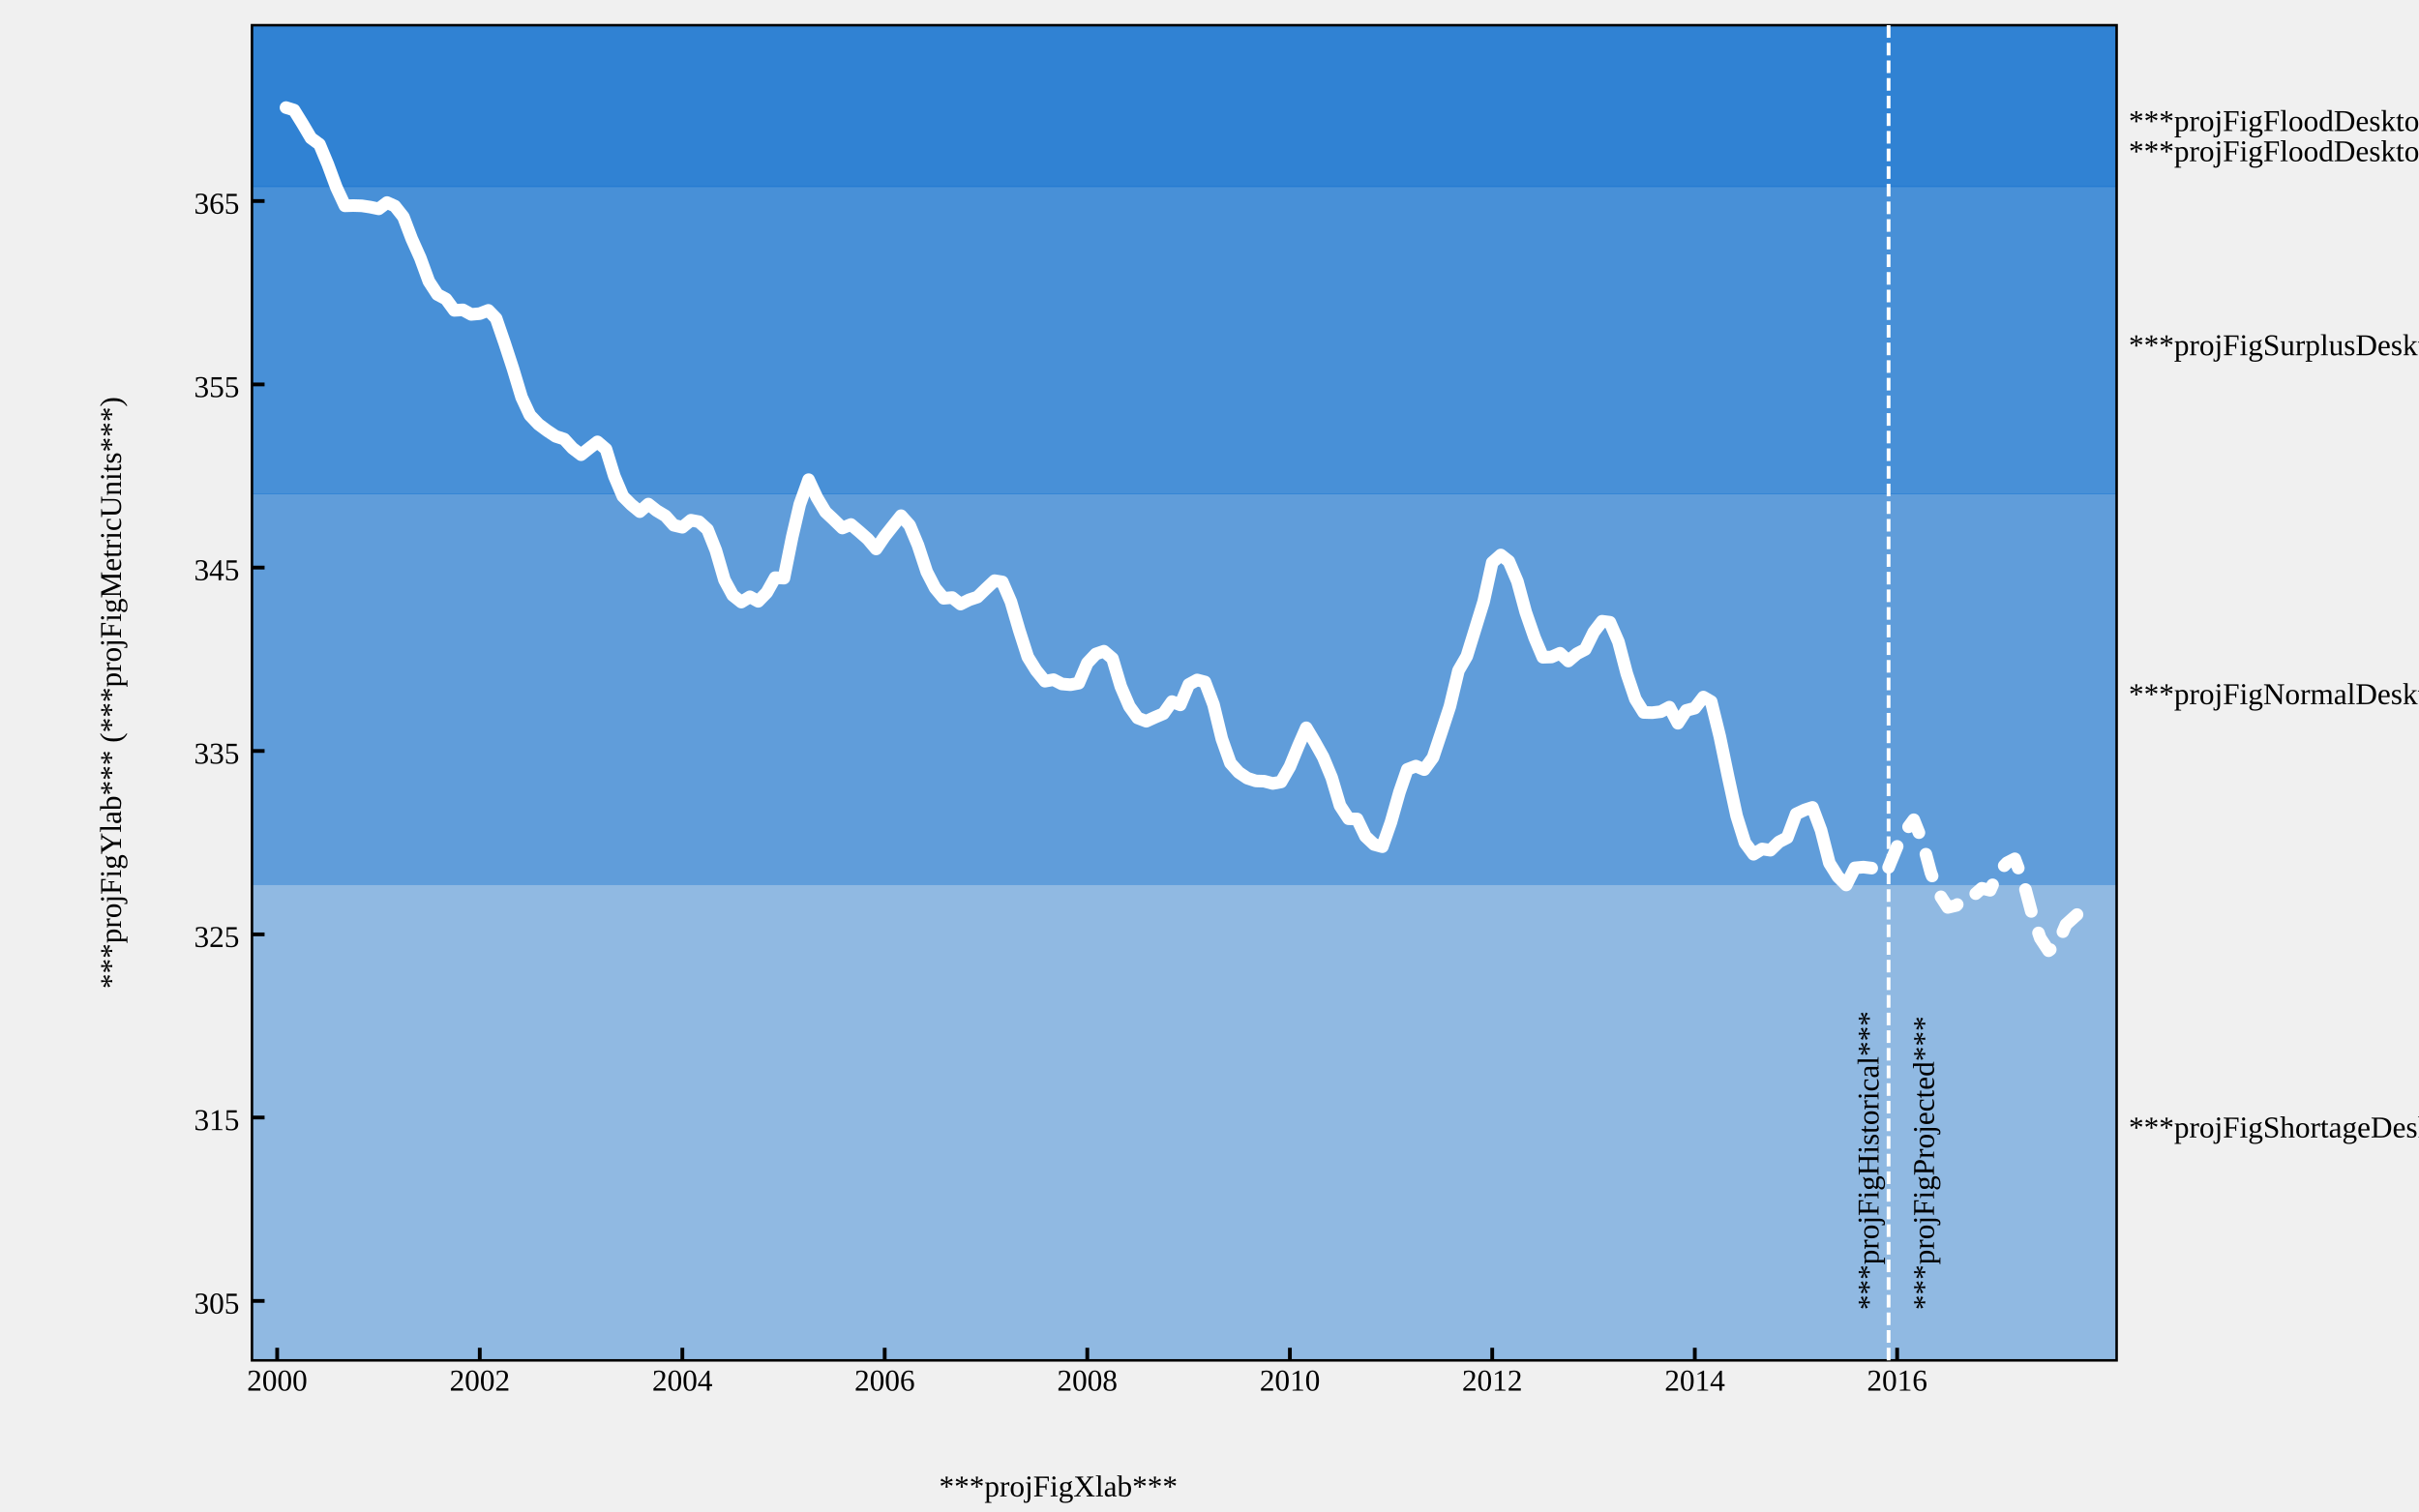
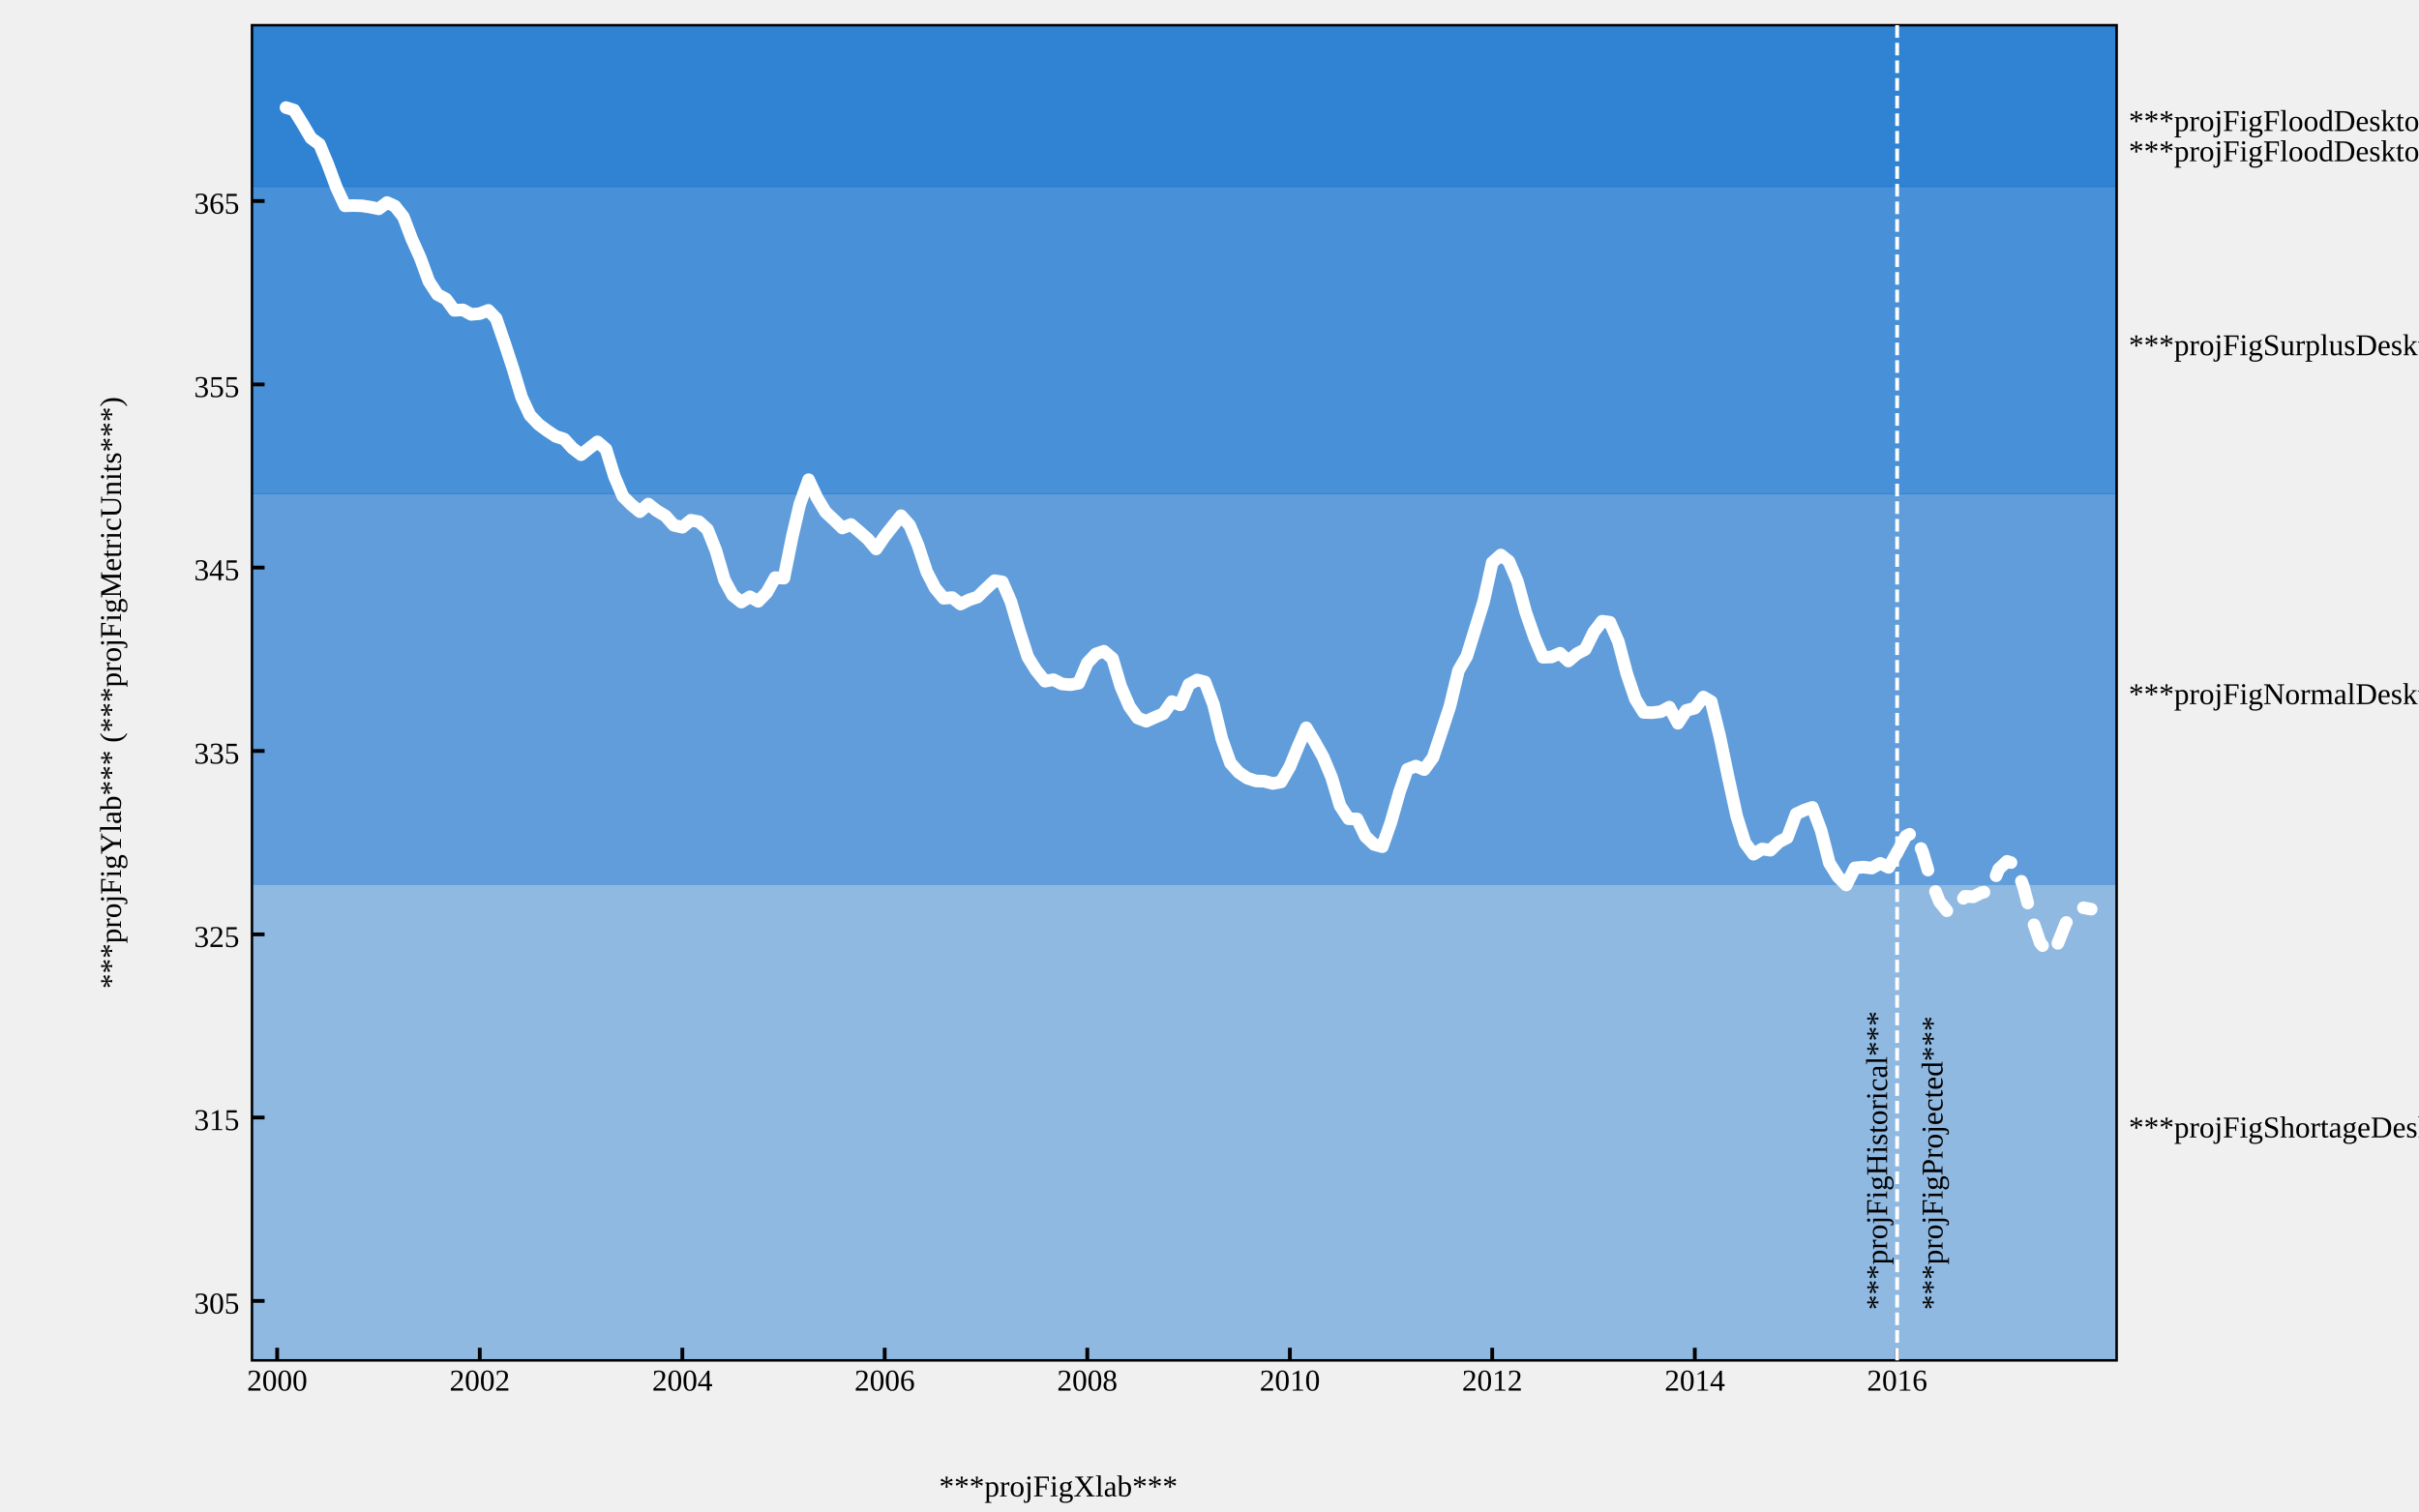
<svg xmlns="http://www.w3.org/2000/svg" version="1.1" preserveAspectRatio="xMinYMin meet" viewBox="0 0 960 600" id="mead-elev-projected-svg">
  <rect id="flood" x="100" y="10" width="740" height="64.2" fill="#0066CC" opacity="0.8" class="level-fill" />
  <rect id="surplus" x="100" y="74" width="740" height="122.2" fill="#0066CC" opacity="0.7" class="level-fill" />
  <rect id="normal" x="100" y="196" width="740" height="155.2" fill="#0066CC" opacity="0.6" class="level-fill" />
  <rect id="shortage" x="100" y="351" width="740" height="189.2" fill="#0066CC" opacity="0.4" class="level-fill" />
  <g class="hidden" id="condition-markers">
    <text x="840" y="52" dx="0.4em" class="small-text">***projFigFloodDesktop1***</text>
    <text x="840" y="52" dy="1.0em" dx="0.4em" class="small-text">***projFigFloodDesktop2***</text>
    <text x="840" y="135" dy="0.5em" dx="0.4em" class="small-text">***projFigSurplusDesktop***</text>
    <text x="840" y="273.5" dy="0.5em" dx="0.4em" class="small-text">***projFigNormalDesktop***</text>
    <text x="840" y="445.5" dy="0.5em" dx="0.4em" class="small-text">***projFigShortageDesktop***</text>
  </g>
  <g id="axes" class="label">
    <rect id="axis.box" x="100.0" y="10.0" width="740.0" height="530.0" style="fill:none;stroke:black" />
    <text transform="translate(60.0,275.0)rotate(270)" text-anchor="middle" id="y-label" dy="-1em">***projFigYlab*** (***projFigMetricUnits***)</text>
    <text transform="translate(420.0,600.0)rotate(0)" text-anchor="middle" id="x-label" dy="-0.5em">***projFigXlab***</text>
    <line x1="110.0" y1="540.0" x2="110.0" y2="535.0" style="stroke:black;stroke-width:1.5" />
    <text transform="translate(110.0,540.0)rotate(0)" text-anchor="middle" dy="1.0em">2000</text>
    <line x1="190.4" y1="540.0" x2="190.4" y2="535.0" style="stroke:black;stroke-width:1.5" />
    <text transform="translate(190.4,540.0)rotate(0)" text-anchor="middle" dy="1.0em">2002</text>
    <line x1="270.8" y1="540.0" x2="270.8" y2="535.0" style="stroke:black;stroke-width:1.5" />
    <text transform="translate(270.8,540.0)rotate(0)" text-anchor="middle" dy="1.0em">2004</text>
    <line x1="351.1" y1="540.0" x2="351.1" y2="535.0" style="stroke:black;stroke-width:1.5" />
    <text transform="translate(351.1,540.0)rotate(0)" text-anchor="middle" dy="1.0em">2006</text>
    <line x1="431.5" y1="540.0" x2="431.5" y2="535.0" style="stroke:black;stroke-width:1.5" />
    <text transform="translate(431.5,540.0)rotate(0)" text-anchor="middle" dy="1.0em">2008</text>
    <line x1="511.9" y1="540.0" x2="511.9" y2="535.0" style="stroke:black;stroke-width:1.5" />
    <text transform="translate(511.9,540.0)rotate(0)" text-anchor="middle" dy="1.0em">2010</text>
    <line x1="592.2" y1="540.0" x2="592.2" y2="535.0" style="stroke:black;stroke-width:1.5" />
    <text transform="translate(592.2,540.0)rotate(0)" text-anchor="middle" dy="1.0em">2012</text>
    <line x1="672.6" y1="540.0" x2="672.6" y2="535.0" style="stroke:black;stroke-width:1.5" />
    <text transform="translate(672.6,540.0)rotate(0)" text-anchor="middle" dy="1.0em">2014</text>
    <line x1="752.9" y1="540.0" x2="752.9" y2="535.0" style="stroke:black;stroke-width:1.5" />
    <text transform="translate(752.9,540.0)rotate(0)" text-anchor="middle" dy="1.0em">2016</text>
    <line x1="100.0" y1="516.4" x2="105.0" y2="516.4" style="stroke:black;stroke-width:1.5" />
    <text transform="translate(95.0,521.4)rotate(0)" text-anchor="end">305</text>
    <line x1="100.0" y1="443.6" x2="105.0" y2="443.6" style="stroke:black;stroke-width:1.5" />
    <text transform="translate(95.0,448.6)rotate(0)" text-anchor="end">315</text>
    <line x1="100.0" y1="370.9" x2="105.0" y2="370.9" style="stroke:black;stroke-width:1.5" />
    <text transform="translate(95.0,375.9)rotate(0)" text-anchor="end">325</text>
    <line x1="100.0" y1="298.1" x2="105.0" y2="298.1" style="stroke:black;stroke-width:1.5" />
    <text transform="translate(95.0,303.1)rotate(0)" text-anchor="end">335</text>
    <line x1="100.0" y1="225.3" x2="105.0" y2="225.3" style="stroke:black;stroke-width:1.5" />
    <text transform="translate(95.0,230.3)rotate(0)" text-anchor="end">345</text>
    <line x1="100.0" y1="152.6" x2="105.0" y2="152.6" style="stroke:black;stroke-width:1.5" />
    <text transform="translate(95.0,157.6)rotate(0)" text-anchor="end">355</text>
    <line x1="100.0" y1="79.8" x2="105.0" y2="79.8" style="stroke:black;stroke-width:1.5" />
    <text transform="translate(95.0,84.8)rotate(0)" text-anchor="end">365</text>
    <g id="legend" class="label" alignment-baseline="central">
      <line id="legend-line" x1="115" x2="130" y1="505" y2="505" fill="none" style="stroke:#FFFFFF;stroke-width:5;stroke-linejoin:round;stroke-linecap:round" visibility="hidden" />
      <text id="date_text" x="130" y="505" dy="-0.6em" dx="0.4em" class="legend"> </text>
      <text id="elev_text" x="130" y="505" dy="0.4em" dx="0.4em" fill="#000000" class="legend"> </text>
      <text id="model_text" x="130" y="505" dy="1.6em" dx="0.4em" fill="#000000" class="legend"> </text>
    </g>
-     <path d="M749.5,10.0 L749.5,540.0 " fill="none" style="stroke:#FFFFFF;stroke-width:1.5;stroke-dasharray:5,2" />
-     <text id="Historical-marker" class="hidden" text-anchor="begin" transform="rotate(-90,745.5,520.0),translate(745.5,520.0)">***projFigHistorical***</text>
-     <text id="Projected-marker" class="hidden" text-anchor="begin" transform="rotate(-90,767.5,520.0),translate(767.5,520.0)">***projFigProjected***</text>
-     <path d="M113.5,42.7 L116.7,43.7 L120.1,49.2 L123.4,54.8 L126.8,57.3 L130.1,65.2 L133.5,74.4 L136.9,81.7 L140.2,81.6 L143.6,81.7 L146.9,82.2 L150.3,82.9 L153.6,80.4 L156.7,81.8 L160.1,86.1 L163.4,94.8 L166.8,102.4 L170.2,111.7 L173.6,116.9 L177.0,118.7 L180.3,123.2 L183.7,123.0 L187.0,124.8 L190.4,124.5 L193.8,123.2 L196.9,126.4 L200.3,136.3 L203.6,146.4 L207.0,157.7 L210.3,164.8 L213.7,168.4 L217.2,171.0 L220.5,173.2 L223.9,174.3 L227.2,177.9 L230.6,180.5 L234.0,177.8 L237.1,175.4 L240.5,178.3 L243.8,189.0 L247.2,197.0 L250.5,200.3 L253.9,203.1 L257.3,200.1 L260.6,202.7 L264.1,204.8 L267.4,208.5 L270.8,209.3 L274.2,206.5 L277.4,207.1 L280.8,210.2 L284.1,218.5 L287.5,230.2 L290.8,236.3 L294.2,239.0 L297.6,236.9 L300.9,238.7 L304.3,235.2 L307.6,229.3 L311.1,229.5 L314.4,213.1 L317.4,200.2 L320.9,190.4 L324.2,197.5 L327.6,203.2 L330.9,206.3 L334.3,209.6 L337.7,208.2 L341.0,211.0 L344.4,214.0 L347.7,217.9 L351.1,212.9 L354.5,208.6 L357.6,204.7 L361.0,208.5 L364.3,216.4 L367.8,227.0 L371.1,233.4 L374.5,237.5 L377.9,237.2 L381.2,239.8 L384.6,238.1 L387.9,237.0 L391.3,233.7 L394.7,230.5 L397.8,231.0 L401.2,238.9 L404.5,250.2 L407.9,260.8 L411.2,266.1 L414.7,270.4 L418.1,269.8 L421.4,271.5 L424.8,271.8 L428.1,271.2 L431.5,263.2 L434.9,259.6 L438.1,258.5 L441.5,261.4 L444.8,272.5 L448.2,280.4 L451.5,285.0 L454.9,286.3 L458.4,284.7 L461.7,283.3 L465.1,278.5 L468.4,279.8 L471.8,271.7 L475.1,269.9 L478.2,270.7 L481.6,279.7 L484.9,293.3 L488.3,302.9 L491.6,306.6 L495.0,308.9 L498.4,310.0 L501.7,310.1 L505.1,311.0 L508.4,310.4 L511.9,304.3 L515.3,296.0 L518.4,288.9 L521.8,294.6 L525.1,300.5 L528.5,308.7 L531.8,319.8 L535.2,325.0 L538.6,325.1 L541.9,332.0 L545.3,335.2 L548.6,336.1 L552.0,326.4 L555.4,314.4 L558.5,305.4 L561.9,304.1 L565.2,305.5 L568.7,300.7 L572.0,290.8 L575.4,280.4 L578.8,266.2 L582.1,260.5 L585.5,249.5 L588.8,238.8 L592.2,223.3 L595.6,220.3 L598.8,222.8 L602.2,230.8 L605.5,243.0 L609.0,253.1 L612.3,260.9 L615.7,260.8 L619.1,259.3 L622.4,262.4 L625.8,259.5 L629.1,257.8 L632.5,250.9 L635.8,246.6 L638.9,247.0 L642.3,254.8 L645.6,267.4 L649.0,277.5 L652.3,282.8 L655.7,282.9 L659.1,282.5 L662.5,280.7 L665.9,287.1 L669.2,282.0 L672.6,281.1 L676.0,276.7 L679.1,278.5 L682.5,292.3 L685.8,308.2 L689.2,323.9 L692.5,334.5 L695.9,339.1 L699.3,337.0 L702.6,337.5 L706.0,334.2 L709.3,332.5 L712.8,323.1 L716.2,321.5 L719.3,320.5 L722.7,329.6 L726.0,342.6 L729.4,348.0 L732.7,351.3 L736.1,344.5 L739.5,344.2 L742.8,344.6 " fill="none" style="stroke:#FFFFFF;stroke-width:5;stroke-linejoin:round;stroke-linecap:round" />
-     <path d="M749.5,344.3 L752.9,336.0 L756.4,329.6 L759.5,325.4 L763.0,334.2 L766.3,346.5 L769.7,355.1 L773.0,360.2 L776.4,359.4 L779.8,355.9 L783.1,355.6 L786.5,352.6 L789.8,353.4 L793.2,345.9 L796.5,342.5 L799.6,340.9 L803.0,350.0 L806.3,362.4 L809.7,372.4 L813.0,377.4 L816.5,374.9 L819.9,367.0 L823.2,364.0 L826.6,361.0 L829.9,361.9 " fill="none" id="dashed-projection" class="hidden" style="stroke:#FFFFFF;stroke-width:5;stroke-linejoin:round;stroke-dasharray:9;stroke-linecap:round" />
+     <path d="M752.9,10.0 L752.9,540.0 " fill="none" style="stroke:#FFFFFF;stroke-width:1.5;stroke-dasharray:5,2" />
+     <text id="Historical-marker" class="hidden" text-anchor="begin" transform="rotate(-90,748.9,520.0),translate(748.9,520.0)">***projFigHistorical***</text>
+     <text id="Projected-marker" class="hidden" text-anchor="begin" transform="rotate(-90,770.9,520.0),translate(770.9,520.0)">***projFigProjected***</text>
+     <path d="M113.5,42.7 L116.7,43.7 L120.1,49.2 L123.4,54.8 L126.8,57.3 L130.1,65.2 L133.5,74.4 L136.9,81.7 L140.2,81.6 L143.6,81.7 L146.9,82.2 L150.3,82.9 L153.6,80.4 L156.7,81.8 L160.1,86.1 L163.4,94.8 L166.8,102.4 L170.2,111.7 L173.6,116.9 L177.0,118.7 L180.3,123.2 L183.7,123.0 L187.0,124.8 L190.4,124.5 L193.8,123.2 L196.9,126.4 L200.3,136.3 L203.6,146.4 L207.0,157.7 L210.3,164.8 L213.7,168.4 L217.2,171.0 L220.5,173.2 L223.9,174.3 L227.2,177.9 L230.6,180.5 L234.0,177.8 L237.1,175.4 L240.5,178.3 L243.8,189.0 L247.2,197.0 L250.5,200.3 L253.9,203.1 L257.3,200.1 L260.6,202.7 L264.1,204.8 L267.4,208.5 L270.8,209.3 L274.2,206.5 L277.4,207.1 L280.8,210.2 L284.1,218.5 L287.5,230.2 L290.8,236.3 L294.2,239.0 L297.6,236.9 L300.9,238.7 L304.3,235.2 L307.6,229.3 L311.1,229.5 L314.4,213.1 L317.4,200.2 L320.9,190.4 L324.2,197.5 L327.6,203.2 L330.9,206.3 L334.3,209.6 L337.7,208.2 L341.0,211.0 L344.4,214.0 L347.7,217.9 L351.1,212.9 L354.5,208.6 L357.6,204.7 L361.0,208.5 L364.3,216.4 L367.8,227.0 L371.1,233.4 L374.5,237.5 L377.9,237.2 L381.2,239.8 L384.6,238.1 L387.9,237.0 L391.3,233.7 L394.7,230.5 L397.8,231.0 L401.2,238.9 L404.5,250.2 L407.9,260.8 L411.2,266.1 L414.7,270.4 L418.1,269.8 L421.4,271.5 L424.8,271.8 L428.1,271.2 L431.5,263.2 L434.9,259.6 L438.1,258.5 L441.5,261.4 L444.8,272.5 L448.2,280.4 L451.5,285.0 L454.9,286.3 L458.4,284.7 L461.7,283.3 L465.1,278.5 L468.4,279.8 L471.8,271.7 L475.1,269.9 L478.2,270.7 L481.6,279.7 L484.9,293.3 L488.3,302.9 L491.6,306.6 L495.0,308.9 L498.4,310.0 L501.7,310.1 L505.1,311.0 L508.4,310.4 L511.9,304.3 L515.3,296.0 L518.4,288.9 L521.8,294.6 L525.1,300.5 L528.5,308.7 L531.8,319.8 L535.2,325.0 L538.6,325.1 L541.9,332.0 L545.3,335.2 L548.6,336.1 L552.0,326.4 L555.4,314.4 L558.5,305.4 L561.9,304.1 L565.2,305.5 L568.7,300.7 L572.0,290.8 L575.4,280.4 L578.8,266.2 L582.1,260.5 L585.5,249.5 L588.8,238.8 L592.2,223.3 L595.6,220.3 L598.8,222.8 L602.2,230.8 L605.5,243.0 L609.0,253.1 L612.3,260.9 L615.7,260.8 L619.1,259.3 L622.4,262.4 L625.8,259.5 L629.1,257.8 L632.5,250.9 L635.8,246.6 L638.9,247.0 L642.3,254.8 L645.6,267.4 L649.0,277.5 L652.3,282.8 L655.7,282.9 L659.1,282.5 L662.5,280.7 L665.9,287.1 L669.2,282.0 L672.6,281.1 L676.0,276.7 L679.1,278.5 L682.5,292.3 L685.8,308.2 L689.2,323.9 L692.5,334.5 L695.9,339.1 L699.3,337.0 L702.6,337.5 L706.0,334.2 L709.3,332.5 L712.8,323.1 L716.2,321.5 L719.3,320.5 L722.7,329.6 L726.0,342.6 L729.4,348.0 L732.7,351.3 L736.1,344.5 L739.5,344.2 L742.8,344.6 L746.2,342.7 L749.5,344.3 L752.9,338.4 " fill="none" style="stroke:#FFFFFF;stroke-width:5;stroke-linejoin:round;stroke-linecap:round" />
+     <path d="M752.9,338.4 L756.4,331.9 L759.5,330.3 L763.0,338.2 L766.3,349.3 L769.7,357.9 L773.0,362.0 L776.4,360.2 L779.8,355.8 L783.1,356.0 L786.5,354.3 L789.8,353.7 L793.2,345.0 L796.5,341.9 L799.6,342.9 L803.0,351.9 L806.3,364.4 L809.7,374.3 L813.0,378.2 L816.5,374.9 L819.9,366.3 L823.2,363.4 L826.6,360.3 L829.9,360.9 " fill="none" id="dashed-projection" class="hidden" style="stroke:#FFFFFF;stroke-width:5;stroke-linejoin:round;stroke-dasharray:9;stroke-linecap:round" />
    <rect id="2000-01-31" x="109.96" y="10" width="7.00" height="530" fill-opacity="0.0" />
    <rect id="2000-02-29" x="113.15" y="10" width="7.00" height="530" fill-opacity="0.0" />
    <rect id="2000-03-31" x="116.56" y="10" width="7.00" height="530" fill-opacity="0.0" />
    <rect id="2000-04-30" x="119.87" y="10" width="7.00" height="530" fill-opacity="0.0" />
    <rect id="2000-05-31" x="123.28" y="10" width="7.00" height="530" fill-opacity="0.0" />
    <rect id="2000-06-30" x="126.58" y="10" width="7.00" height="530" fill-opacity="0.0" />
    <rect id="2000-07-31" x="129.99" y="10" width="7.00" height="530" fill-opacity="0.0" />
    <rect id="2000-08-31" x="133.41" y="10" width="7.00" height="530" fill-opacity="0.0" />
    <rect id="2000-09-30" x="136.71" y="10" width="7.00" height="530" fill-opacity="0.0" />
    <rect id="2000-10-31" x="140.12" y="10" width="7.00" height="530" fill-opacity="0.0" />
    <rect id="2000-11-30" x="143.42" y="10" width="7.00" height="530" fill-opacity="0.0" />
    <rect id="2000-12-31" x="146.84" y="10" width="7.00" height="530" fill-opacity="0.0" />
    <rect id="2001-01-31" x="150.14" y="10" width="7.00" height="530" fill-opacity="0.0" />
    <rect id="2001-02-28" x="153.22" y="10" width="7.00" height="530" fill-opacity="0.0" />
    <rect id="2001-03-31" x="156.63" y="10" width="7.00" height="530" fill-opacity="0.0" />
    <rect id="2001-04-30" x="159.94" y="10" width="7.00" height="530" fill-opacity="0.0" />
    <rect id="2001-05-31" x="163.35" y="10" width="7.00" height="530" fill-opacity="0.0" />
    <rect id="2001-06-30" x="166.65" y="10" width="7.00" height="530" fill-opacity="0.0" />
    <rect id="2001-07-31" x="170.06" y="10" width="7.00" height="530" fill-opacity="0.0" />
    <rect id="2001-08-31" x="173.48" y="10" width="7.00" height="530" fill-opacity="0.0" />
    <rect id="2001-09-30" x="176.78" y="10" width="7.00" height="530" fill-opacity="0.0" />
    <rect id="2001-10-31" x="180.19" y="10" width="7.00" height="530" fill-opacity="0.0" />
    <rect id="2001-11-30" x="183.49" y="10" width="7.00" height="530" fill-opacity="0.0" />
    <rect id="2001-12-31" x="186.91" y="10" width="7.00" height="530" fill-opacity="0.0" />
    <rect id="2002-01-31" x="190.32" y="10" width="7.00" height="530" fill-opacity="0.0" />
    <rect id="2002-02-28" x="193.40" y="10" width="7.00" height="530" fill-opacity="0.0" />
    <rect id="2002-03-31" x="196.81" y="10" width="7.00" height="530" fill-opacity="0.0" />
    <rect id="2002-04-30" x="200.12" y="10" width="7.00" height="530" fill-opacity="0.0" />
    <rect id="2002-05-31" x="203.53" y="10" width="7.00" height="530" fill-opacity="0.0" />
    <rect id="2002-06-30" x="206.83" y="10" width="7.00" height="530" fill-opacity="0.0" />
    <rect id="2002-07-31" x="210.25" y="10" width="7.00" height="530" fill-opacity="0.0" />
    <rect id="2002-08-31" x="213.66" y="10" width="7.00" height="530" fill-opacity="0.0" />
    <rect id="2002-09-30" x="216.96" y="10" width="7.00" height="530" fill-opacity="0.0" />
    <rect id="2002-10-31" x="220.37" y="10" width="7.00" height="530" fill-opacity="0.0" />
    <rect id="2002-11-30" x="223.68" y="10" width="7.00" height="530" fill-opacity="0.0" />
    <rect id="2002-12-31" x="227.09" y="10" width="7.00" height="530" fill-opacity="0.0" />
    <rect id="2003-01-31" x="230.50" y="10" width="7.00" height="530" fill-opacity="0.0" />
    <rect id="2003-02-28" x="233.58" y="10" width="7.00" height="530" fill-opacity="0.0" />
    <rect id="2003-03-31" x="237.00" y="10" width="7.00" height="530" fill-opacity="0.0" />
    <rect id="2003-04-30" x="240.30" y="10" width="7.00" height="530" fill-opacity="0.0" />
    <rect id="2003-05-31" x="243.71" y="10" width="7.00" height="530" fill-opacity="0.0" />
    <rect id="2003-06-30" x="247.01" y="10" width="7.00" height="530" fill-opacity="0.0" />
    <rect id="2003-07-31" x="250.43" y="10" width="7.00" height="530" fill-opacity="0.0" />
    <rect id="2003-08-31" x="253.84" y="10" width="7.00" height="530" fill-opacity="0.0" />
    <rect id="2003-09-30" x="257.14" y="10" width="7.00" height="530" fill-opacity="0.0" />
    <rect id="2003-10-31" x="260.55" y="10" width="7.00" height="530" fill-opacity="0.0" />
    <rect id="2003-11-30" x="263.86" y="10" width="7.00" height="530" fill-opacity="0.0" />
    <rect id="2003-12-31" x="267.27" y="10" width="7.00" height="530" fill-opacity="0.0" />
    <rect id="2004-01-31" x="270.68" y="10" width="7.00" height="530" fill-opacity="0.0" />
    <rect id="2004-02-29" x="273.87" y="10" width="7.00" height="530" fill-opacity="0.0" />
    <rect id="2004-03-31" x="277.29" y="10" width="7.00" height="530" fill-opacity="0.0" />
    <rect id="2004-04-30" x="280.59" y="10" width="7.00" height="530" fill-opacity="0.0" />
    <rect id="2004-05-31" x="284.00" y="10" width="7.00" height="530" fill-opacity="0.0" />
    <rect id="2004-06-30" x="287.30" y="10" width="7.00" height="530" fill-opacity="0.0" />
    <rect id="2004-07-31" x="290.72" y="10" width="7.00" height="530" fill-opacity="0.0" />
    <rect id="2004-08-31" x="294.13" y="10" width="7.00" height="530" fill-opacity="0.0" />
    <rect id="2004-09-30" x="297.43" y="10" width="7.00" height="530" fill-opacity="0.0" />
    <rect id="2004-10-31" x="300.85" y="10" width="7.00" height="530" fill-opacity="0.0" />
    <rect id="2004-11-30" x="304.15" y="10" width="7.00" height="530" fill-opacity="0.0" />
    <rect id="2004-12-31" x="307.56" y="10" width="7.00" height="530" fill-opacity="0.0" />
    <rect id="2005-01-31" x="310.86" y="10" width="7.00" height="530" fill-opacity="0.0" />
    <rect id="2005-02-28" x="313.95" y="10" width="7.00" height="530" fill-opacity="0.0" />
    <rect id="2005-03-31" x="317.36" y="10" width="7.00" height="530" fill-opacity="0.0" />
    <rect id="2005-04-30" x="320.66" y="10" width="7.00" height="530" fill-opacity="0.0" />
    <rect id="2005-05-31" x="324.07" y="10" width="7.00" height="530" fill-opacity="0.0" />
    <rect id="2005-06-30" x="327.38" y="10" width="7.00" height="530" fill-opacity="0.0" />
    <rect id="2005-07-31" x="330.79" y="10" width="7.00" height="530" fill-opacity="0.0" />
    <rect id="2005-08-31" x="334.20" y="10" width="7.00" height="530" fill-opacity="0.0" />
    <rect id="2005-09-30" x="337.50" y="10" width="7.00" height="530" fill-opacity="0.0" />
    <rect id="2005-10-31" x="340.92" y="10" width="7.00" height="530" fill-opacity="0.0" />
    <rect id="2005-11-30" x="344.22" y="10" width="7.00" height="530" fill-opacity="0.0" />
    <rect id="2005-12-31" x="347.63" y="10" width="7.00" height="530" fill-opacity="0.0" />
    <rect id="2006-01-31" x="351.04" y="10" width="7.00" height="530" fill-opacity="0.0" />
    <rect id="2006-02-28" x="354.13" y="10" width="7.00" height="530" fill-opacity="0.0" />
    <rect id="2006-03-31" x="357.54" y="10" width="7.00" height="530" fill-opacity="0.0" />
    <rect id="2006-04-30" x="360.84" y="10" width="7.00" height="530" fill-opacity="0.0" />
    <rect id="2006-05-31" x="364.25" y="10" width="7.00" height="530" fill-opacity="0.0" />
    <rect id="2006-06-30" x="367.56" y="10" width="7.00" height="530" fill-opacity="0.0" />
    <rect id="2006-07-31" x="370.97" y="10" width="7.00" height="530" fill-opacity="0.0" />
    <rect id="2006-08-31" x="374.38" y="10" width="7.00" height="530" fill-opacity="0.0" />
    <rect id="2006-09-30" x="377.68" y="10" width="7.00" height="530" fill-opacity="0.0" />
    <rect id="2006-10-31" x="381.10" y="10" width="7.00" height="530" fill-opacity="0.0" />
    <rect id="2006-11-30" x="384.40" y="10" width="7.00" height="530" fill-opacity="0.0" />
    <rect id="2006-12-31" x="387.81" y="10" width="7.00" height="530" fill-opacity="0.0" />
    <rect id="2007-01-31" x="391.22" y="10" width="7.00" height="530" fill-opacity="0.0" />
    <rect id="2007-02-28" x="394.31" y="10" width="7.00" height="530" fill-opacity="0.0" />
    <rect id="2007-03-31" x="397.72" y="10" width="7.00" height="530" fill-opacity="0.0" />
    <rect id="2007-04-30" x="401.02" y="10" width="7.00" height="530" fill-opacity="0.0" />
    <rect id="2007-05-31" x="404.44" y="10" width="7.00" height="530" fill-opacity="0.0" />
    <rect id="2007-06-30" x="407.74" y="10" width="7.00" height="530" fill-opacity="0.0" />
    <rect id="2007-07-31" x="411.15" y="10" width="7.00" height="530" fill-opacity="0.0" />
    <rect id="2007-08-31" x="414.56" y="10" width="7.00" height="530" fill-opacity="0.0" />
    <rect id="2007-09-30" x="417.87" y="10" width="7.00" height="530" fill-opacity="0.0" />
    <rect id="2007-10-31" x="421.28" y="10" width="7.00" height="530" fill-opacity="0.0" />
    <rect id="2007-11-30" x="424.58" y="10" width="7.00" height="530" fill-opacity="0.0" />
    <rect id="2007-12-31" x="427.99" y="10" width="7.00" height="530" fill-opacity="0.0" />
    <rect id="2008-01-31" x="431.41" y="10" width="7.00" height="530" fill-opacity="0.0" />
    <rect id="2008-02-29" x="434.60" y="10" width="7.00" height="530" fill-opacity="0.0" />
    <rect id="2008-03-31" x="438.01" y="10" width="7.00" height="530" fill-opacity="0.0" />
    <rect id="2008-04-30" x="441.31" y="10" width="7.00" height="530" fill-opacity="0.0" />
    <rect id="2008-05-31" x="444.73" y="10" width="7.00" height="530" fill-opacity="0.0" />
    <rect id="2008-06-30" x="448.03" y="10" width="7.00" height="530" fill-opacity="0.0" />
    <rect id="2008-07-31" x="451.44" y="10" width="7.00" height="530" fill-opacity="0.0" />
    <rect id="2008-08-31" x="454.85" y="10" width="7.00" height="530" fill-opacity="0.0" />
    <rect id="2008-09-30" x="458.16" y="10" width="7.00" height="530" fill-opacity="0.0" />
    <rect id="2008-10-31" x="461.57" y="10" width="7.00" height="530" fill-opacity="0.0" />
    <rect id="2008-11-30" x="464.87" y="10" width="7.00" height="530" fill-opacity="0.0" />
    <rect id="2008-12-31" x="468.28" y="10" width="7.00" height="530" fill-opacity="0.0" />
    <rect id="2009-01-31" x="471.59" y="10" width="7.00" height="530" fill-opacity="0.0" />
    <rect id="2009-02-28" x="474.67" y="10" width="7.00" height="530" fill-opacity="0.0" />
    <rect id="2009-03-31" x="478.08" y="10" width="7.00" height="530" fill-opacity="0.0" />
    <rect id="2009-04-30" x="481.38" y="10" width="7.00" height="530" fill-opacity="0.0" />
    <rect id="2009-05-31" x="484.80" y="10" width="7.00" height="530" fill-opacity="0.0" />
    <rect id="2009-06-30" x="488.10" y="10" width="7.00" height="530" fill-opacity="0.0" />
    <rect id="2009-07-31" x="491.51" y="10" width="7.00" height="530" fill-opacity="0.0" />
    <rect id="2009-08-31" x="494.92" y="10" width="7.00" height="530" fill-opacity="0.0" />
    <rect id="2009-09-30" x="498.23" y="10" width="7.00" height="530" fill-opacity="0.0" />
    <rect id="2009-10-31" x="501.64" y="10" width="7.00" height="530" fill-opacity="0.0" />
    <rect id="2009-11-30" x="504.94" y="10" width="7.00" height="530" fill-opacity="0.0" />
    <rect id="2009-12-31" x="508.36" y="10" width="7.00" height="530" fill-opacity="0.0" />
    <rect id="2010-01-31" x="511.77" y="10" width="7.00" height="530" fill-opacity="0.0" />
    <rect id="2010-02-28" x="514.85" y="10" width="7.00" height="530" fill-opacity="0.0" />
    <rect id="2010-03-31" x="518.26" y="10" width="7.00" height="530" fill-opacity="0.0" />
    <rect id="2010-04-30" x="521.57" y="10" width="7.00" height="530" fill-opacity="0.0" />
    <rect id="2010-05-31" x="524.98" y="10" width="7.00" height="530" fill-opacity="0.0" />
    <rect id="2010-06-30" x="528.28" y="10" width="7.00" height="530" fill-opacity="0.0" />
    <rect id="2010-07-31" x="531.69" y="10" width="7.00" height="530" fill-opacity="0.0" />
    <rect id="2010-08-31" x="535.11" y="10" width="7.00" height="530" fill-opacity="0.0" />
    <rect id="2010-09-30" x="538.41" y="10" width="7.00" height="530" fill-opacity="0.0" />
    <rect id="2010-10-31" x="541.82" y="10" width="7.00" height="530" fill-opacity="0.0" />
    <rect id="2010-11-30" x="545.12" y="10" width="7.00" height="530" fill-opacity="0.0" />
    <rect id="2010-12-31" x="548.54" y="10" width="7.00" height="530" fill-opacity="0.0" />
    <rect id="2011-01-31" x="551.95" y="10" width="7.00" height="530" fill-opacity="0.0" />
    <rect id="2011-02-28" x="555.03" y="10" width="7.00" height="530" fill-opacity="0.0" />
    <rect id="2011-03-31" x="558.44" y="10" width="7.00" height="530" fill-opacity="0.0" />
    <rect id="2011-04-30" x="561.75" y="10" width="7.00" height="530" fill-opacity="0.0" />
    <rect id="2011-05-31" x="565.16" y="10" width="7.00" height="530" fill-opacity="0.0" />
    <rect id="2011-06-30" x="568.46" y="10" width="7.00" height="530" fill-opacity="0.0" />
    <rect id="2011-07-31" x="571.87" y="10" width="7.00" height="530" fill-opacity="0.0" />
    <rect id="2011-08-31" x="575.29" y="10" width="7.00" height="530" fill-opacity="0.0" />
    <rect id="2011-09-30" x="578.59" y="10" width="7.00" height="530" fill-opacity="0.0" />
    <rect id="2011-10-31" x="582.00" y="10" width="7.00" height="530" fill-opacity="0.0" />
    <rect id="2011-11-30" x="585.30" y="10" width="7.00" height="530" fill-opacity="0.0" />
    <rect id="2011-12-31" x="588.72" y="10" width="7.00" height="530" fill-opacity="0.0" />
    <rect id="2012-01-31" x="592.13" y="10" width="7.00" height="530" fill-opacity="0.0" />
    <rect id="2012-02-29" x="595.32" y="10" width="7.00" height="530" fill-opacity="0.0" />
    <rect id="2012-03-31" x="598.73" y="10" width="7.00" height="530" fill-opacity="0.0" />
    <rect id="2012-04-30" x="602.04" y="10" width="7.00" height="530" fill-opacity="0.0" />
    <rect id="2012-05-31" x="605.45" y="10" width="7.00" height="530" fill-opacity="0.0" />
    <rect id="2012-06-30" x="608.75" y="10" width="7.00" height="530" fill-opacity="0.0" />
    <rect id="2012-07-31" x="612.17" y="10" width="7.00" height="530" fill-opacity="0.0" />
    <rect id="2012-08-31" x="615.58" y="10" width="7.00" height="530" fill-opacity="0.0" />
    <rect id="2012-09-30" x="618.88" y="10" width="7.00" height="530" fill-opacity="0.0" />
    <rect id="2012-10-31" x="622.29" y="10" width="7.00" height="530" fill-opacity="0.0" />
    <rect id="2012-11-30" x="625.60" y="10" width="7.00" height="530" fill-opacity="0.0" />
    <rect id="2012-12-31" x="629.01" y="10" width="7.00" height="530" fill-opacity="0.0" />
    <rect id="2013-01-31" x="632.31" y="10" width="7.00" height="530" fill-opacity="0.0" />
    <rect id="2013-02-28" x="635.39" y="10" width="7.00" height="530" fill-opacity="0.0" />
    <rect id="2013-03-31" x="638.81" y="10" width="7.00" height="530" fill-opacity="0.0" />
    <rect id="2013-04-30" x="642.11" y="10" width="7.00" height="530" fill-opacity="0.0" />
    <rect id="2013-05-31" x="645.52" y="10" width="7.00" height="530" fill-opacity="0.0" />
    <rect id="2013-06-30" x="648.82" y="10" width="7.00" height="530" fill-opacity="0.0" />
    <rect id="2013-07-31" x="652.24" y="10" width="7.00" height="530" fill-opacity="0.0" />
    <rect id="2013-08-31" x="655.65" y="10" width="7.00" height="530" fill-opacity="0.0" />
    <rect id="2013-09-30" x="658.95" y="10" width="7.00" height="530" fill-opacity="0.0" />
    <rect id="2013-10-31" x="662.36" y="10" width="7.00" height="530" fill-opacity="0.0" />
    <rect id="2013-11-30" x="665.67" y="10" width="7.00" height="530" fill-opacity="0.0" />
    <rect id="2013-12-31" x="669.08" y="10" width="7.00" height="530" fill-opacity="0.0" />
    <rect id="2014-01-31" x="672.49" y="10" width="7.00" height="530" fill-opacity="0.0" />
    <rect id="2014-02-28" x="675.57" y="10" width="7.00" height="530" fill-opacity="0.0" />
    <rect id="2014-03-31" x="678.99" y="10" width="7.00" height="530" fill-opacity="0.0" />
    <rect id="2014-04-30" x="682.29" y="10" width="7.00" height="530" fill-opacity="0.0" />
    <rect id="2014-05-31" x="685.70" y="10" width="7.00" height="530" fill-opacity="0.0" />
    <rect id="2014-06-30" x="689.00" y="10" width="7.00" height="530" fill-opacity="0.0" />
    <rect id="2014-07-31" x="692.42" y="10" width="7.00" height="530" fill-opacity="0.0" />
    <rect id="2014-08-31" x="695.83" y="10" width="7.00" height="530" fill-opacity="0.0" />
    <rect id="2014-09-30" x="699.13" y="10" width="7.00" height="530" fill-opacity="0.0" />
    <rect id="2014-10-31" x="702.55" y="10" width="7.00" height="530" fill-opacity="0.0" />
    <rect id="2014-11-30" x="705.85" y="10" width="7.00" height="530" fill-opacity="0.0" />
    <rect id="2014-12-31" x="709.26" y="10" width="7.00" height="530" fill-opacity="0.0" />
    <rect id="2015-01-31" x="712.67" y="10" width="7.00" height="530" fill-opacity="0.0" />
    <rect id="2015-02-28" x="715.76" y="10" width="7.00" height="530" fill-opacity="0.0" />
    <rect id="2015-03-31" x="719.17" y="10" width="7.00" height="530" fill-opacity="0.0" />
    <rect id="2015-04-30" x="722.47" y="10" width="7.00" height="530" fill-opacity="0.0" />
    <rect id="2015-05-31" x="725.88" y="10" width="7.00" height="530" fill-opacity="0.0" />
    <rect id="2015-06-30" x="729.19" y="10" width="7.00" height="530" fill-opacity="0.0" />
    <rect id="2015-07-31" x="732.60" y="10" width="7.00" height="530" fill-opacity="0.0" />
    <rect id="2015-08-31" x="736.01" y="10" width="7.00" height="530" fill-opacity="0.0" />
    <rect id="2015-09-30" x="739.31" y="10" width="7.00" height="530" fill-opacity="0.0" />
+     <rect id="2015-10-31" x="742.73" y="10" width="7.00" height="530" fill-opacity="0.0" />
    <rect id="2015-11-30" x="746.03" y="10" width="7.00" height="530" fill-opacity="0.0" />
+     <rect id="2015-12-31" x="749.44" y="10" width="7.00" height="530" fill-opacity="0.0" />
    <rect id="2015-12-31" x="749.44" y="10" width="7.00" height="530" fill-opacity="0.0" />
    <rect id="2016-01-31" x="752.85" y="10" width="7.00" height="530" fill-opacity="0.0" />
    <rect id="2016-02-29" x="756.05" y="10" width="7.00" height="530" fill-opacity="0.0" />
    <rect id="2016-03-31" x="759.46" y="10" width="7.00" height="530" fill-opacity="0.0" />
    <rect id="2016-04-30" x="762.76" y="10" width="7.00" height="530" fill-opacity="0.0" />
    <rect id="2016-05-31" x="766.17" y="10" width="7.00" height="530" fill-opacity="0.0" />
    <rect id="2016-06-30" x="769.48" y="10" width="7.00" height="530" fill-opacity="0.0" />
    <rect id="2016-07-31" x="772.89" y="10" width="7.00" height="530" fill-opacity="0.0" />
    <rect id="2016-08-31" x="776.30" y="10" width="7.00" height="530" fill-opacity="0.0" />
    <rect id="2016-09-30" x="779.60" y="10" width="7.00" height="530" fill-opacity="0.0" />
    <rect id="2016-10-31" x="783.02" y="10" width="7.00" height="530" fill-opacity="0.0" />
    <rect id="2016-11-30" x="786.32" y="10" width="7.00" height="530" fill-opacity="0.0" />
    <rect id="2016-12-31" x="789.73" y="10" width="7.00" height="530" fill-opacity="0.0" />
    <rect id="2017-01-31" x="793.03" y="10" width="7.00" height="530" fill-opacity="0.0" />
    <rect id="2017-02-28" x="796.12" y="10" width="7.00" height="530" fill-opacity="0.0" />
    <rect id="2017-03-31" x="799.53" y="10" width="7.00" height="530" fill-opacity="0.0" />
    <rect id="2017-04-30" x="802.83" y="10" width="7.00" height="530" fill-opacity="0.0" />
    <rect id="2017-05-31" x="806.24" y="10" width="7.00" height="530" fill-opacity="0.0" />
    <rect id="2017-06-30" x="809.55" y="10" width="7.00" height="530" fill-opacity="0.0" />
    <rect id="2017-07-31" x="812.96" y="10" width="7.00" height="530" fill-opacity="0.0" />
    <rect id="2017-08-31" x="816.37" y="10" width="7.00" height="530" fill-opacity="0.0" />
    <rect id="2017-09-30" x="819.68" y="10" width="7.00" height="530" fill-opacity="0.0" />
    <rect id="2017-10-31" x="823.09" y="10" width="7.00" height="530" fill-opacity="0.0" />
    <rect id="2017-11-30" x="826.39" y="10" width="7.00" height="530" fill-opacity="0.0" />
  </g>
</svg>
